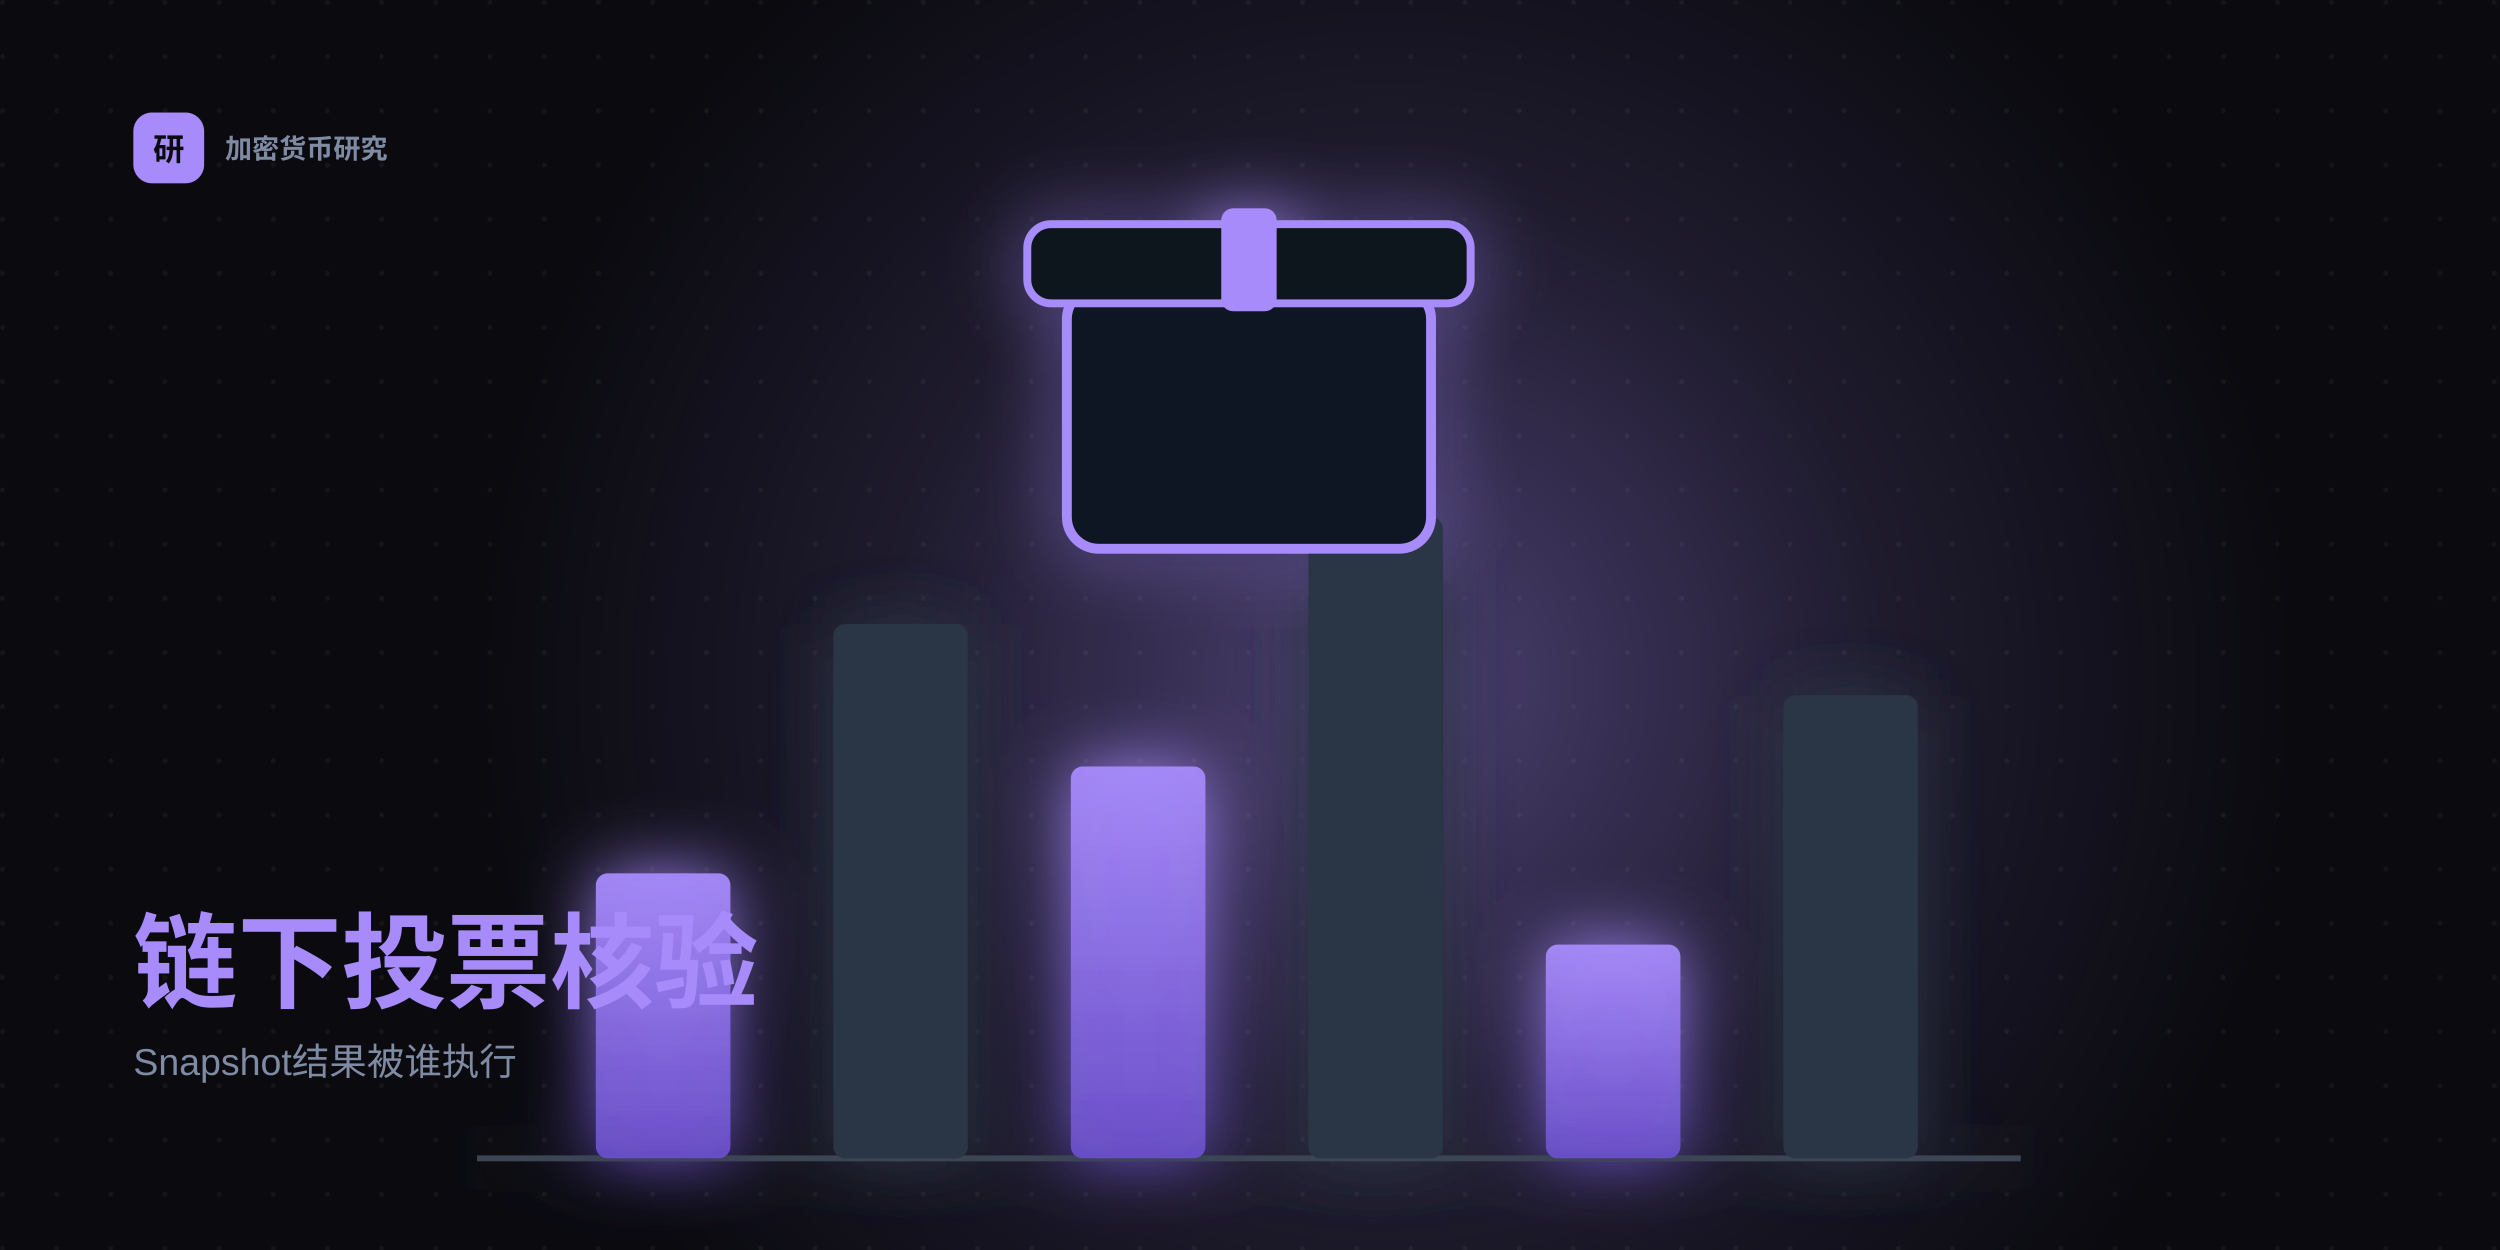
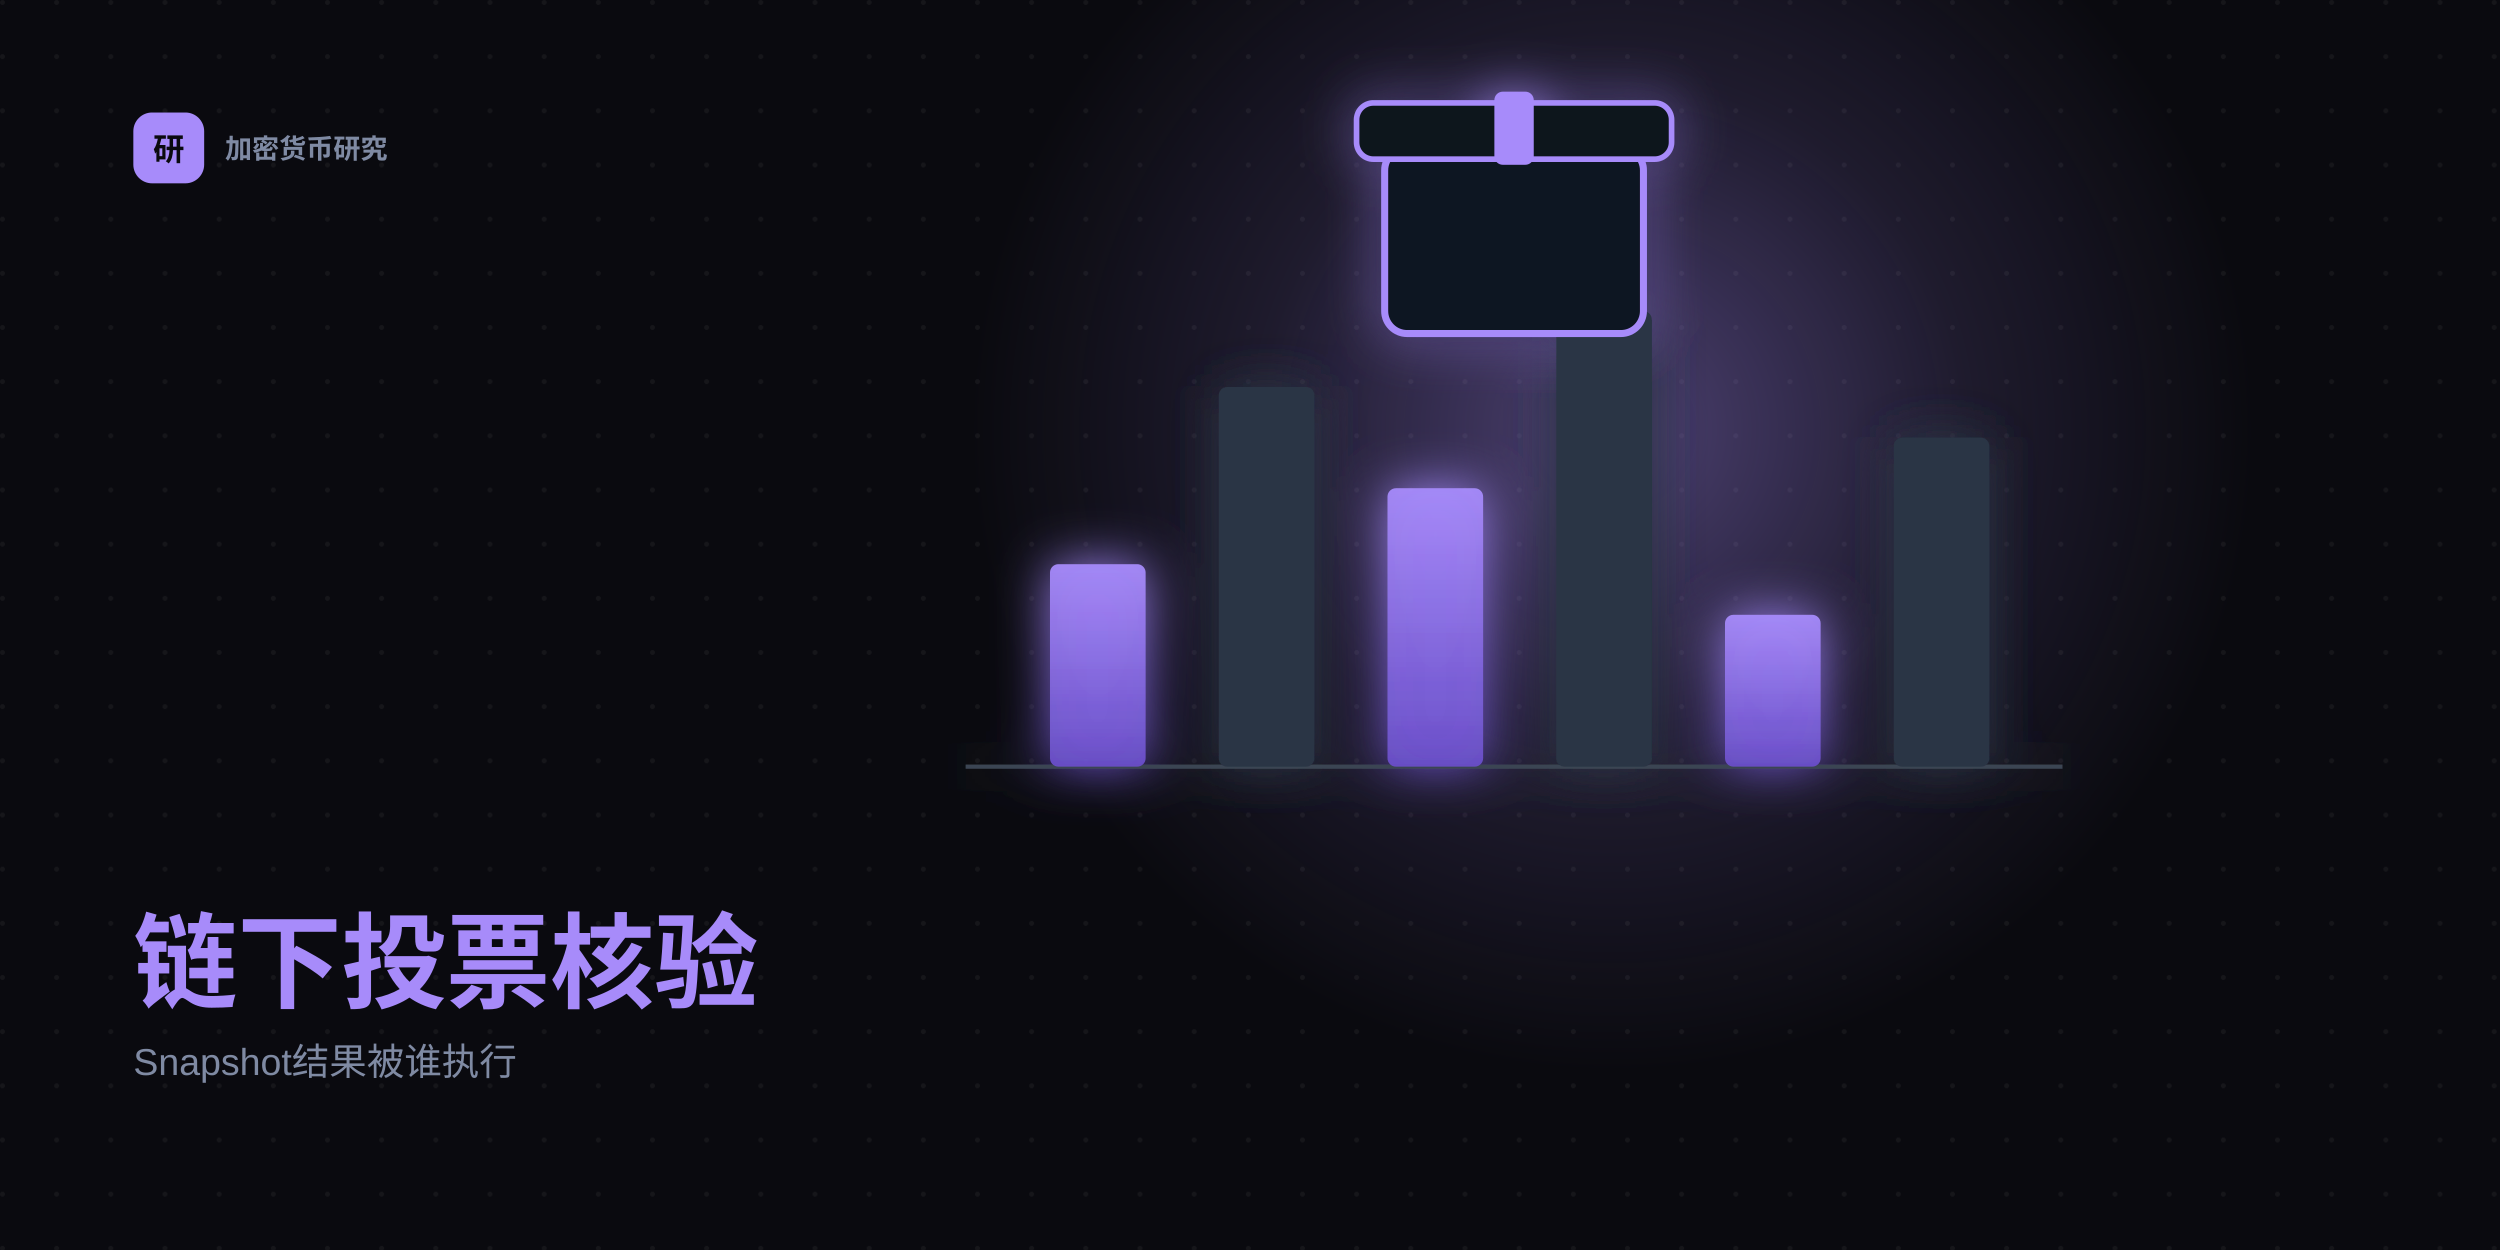
<svg xmlns="http://www.w3.org/2000/svg" viewBox="0 0 1200 600" role="img" aria-label="链下投票核验：Snapshot结果被谁执行 主题配图">
  <defs>
    <radialGradient id="glowsnapshotofzh" cx="50%" cy="50%" r="50%">
      <stop offset="0%" stop-color="#a78bfa" stop-opacity="0.42" />
      <stop offset="55%" stop-color="#a78bfa" stop-opacity="0.13" />
      <stop offset="100%" stop-color="#a78bfa" stop-opacity="0" />
    </radialGradient>
    <linearGradient id="barsnapshotofzh" x1="0" y1="1" x2="0" y2="0">
      <stop offset="0%" stop-color="#6a4fc9" stop-opacity="0.95" />
      <stop offset="100%" stop-color="#a78bfa" stop-opacity="0.95" />
    </linearGradient>
    <filter id="softsnapshotofzh" x="-80%" y="-80%" width="260%" height="260%">
      <feGaussianBlur stdDeviation="9" result="b" />
      <feMerge>
        <feMergeNode in="b" />
        <feMergeNode in="SourceGraphic" />
      </feMerge>
    </filter>
    <pattern id="dotssnapshotofzh" width="26" height="26" patternUnits="userSpaceOnUse">
      <circle cx="1.2" cy="1.2" r="1.2" fill="#ffffff" fill-opacity="0.05" />
    </pattern>
  </defs>
  <rect width="1200" height="600" fill="#0a0a0f" />
  <rect width="1200" height="600" fill="url(#dotssnapshotofzh)" />
  <g transform="translate(64,54)">
    <rect x="0" y="0" width="34" height="34" rx="9" fill="#a78bfa" />
    <text x="17" y="23" font-family="'Segoe UI',Arial,sans-serif" font-size="15" font-weight="700" fill="#0a0a0f" text-anchor="middle">研</text>
    <text x="44" y="22" font-family="'Segoe UI',Arial,sans-serif" font-size="13" font-weight="600" fill="#7f8aa3">加密货币研究</text>
  </g>
-   <g transform="translate(-1044,-52) scale(1.9)">
+   <g transform="translate(-441,-64) scale(1.35)">
    <circle cx="900" cy="200" r="230" fill="url(#glowsnapshotofzh)" />
    <g filter="url(#softsnapshotofzh)">
      <line x1="670" y1="320" x2="1060" y2="320" stroke="#3a4452" stroke-width="1.5" />
      <rect x="700" y="248" width="34" height="72" rx="3" fill="url(#barsnapshotofzh)" />
      <rect x="760" y="185" width="34" height="135" rx="3" fill="#2a3444" />
      <rect x="820" y="221" width="34" height="99" rx="3" fill="url(#barsnapshotofzh)" />
      <rect x="880" y="158" width="34" height="162" rx="3" fill="#2a3444" />
      <rect x="940" y="266" width="34" height="54" rx="3" fill="url(#barsnapshotofzh)" />
      <rect x="1000" y="203" width="34" height="117" rx="3" fill="#2a3444" />
      <g transform="translate(865,110)">
        <rect x="-46" y="-10" width="92" height="66" rx="8" fill="#0e1420" stroke="#a78bfa" stroke-width="2.5" />
        <rect x="-56" y="-26" width="112" height="20" rx="6" fill="#10161f" stroke="#a78bfa" stroke-width="2" />
        <rect x="-7" y="-30" width="14" height="26" rx="3" fill="#a78bfa" />
      </g>
    </g>
  </g>
  <g font-family="'Segoe UI',Arial,sans-serif" font-weight="800">
    <text font-size="50" fill="#a78bfa">
      <tspan x="64" y="480">链下投票核验</tspan>
    </text>
  </g>
  <text x="64" y="516" font-family="'Segoe UI',Arial,sans-serif" font-size="18" fill="#7f8aa3">Snapshot结果被谁执行</text>
</svg>
